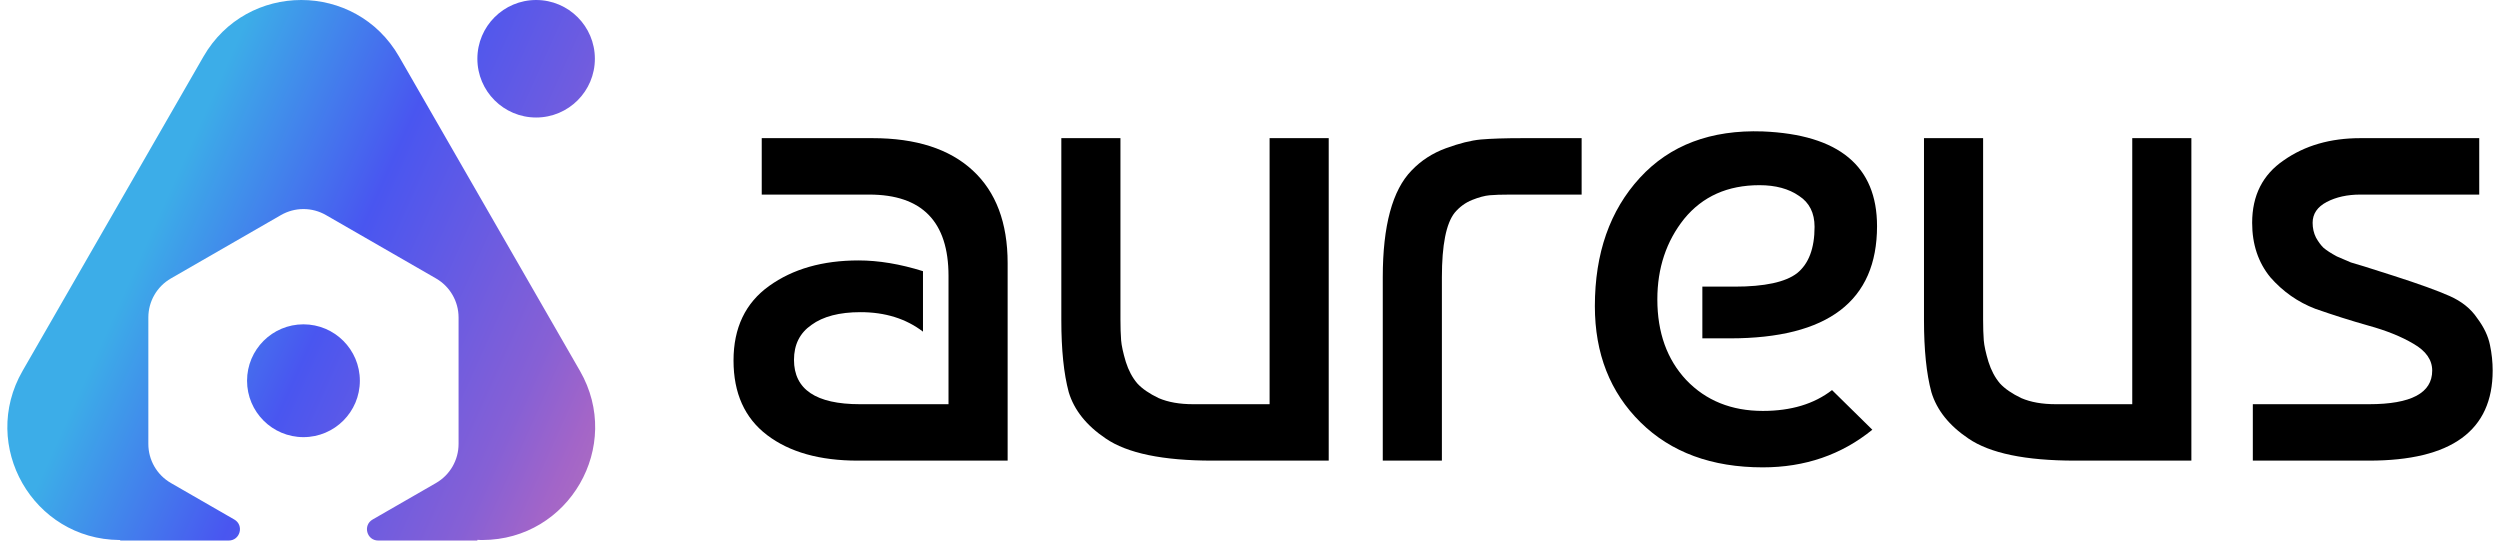
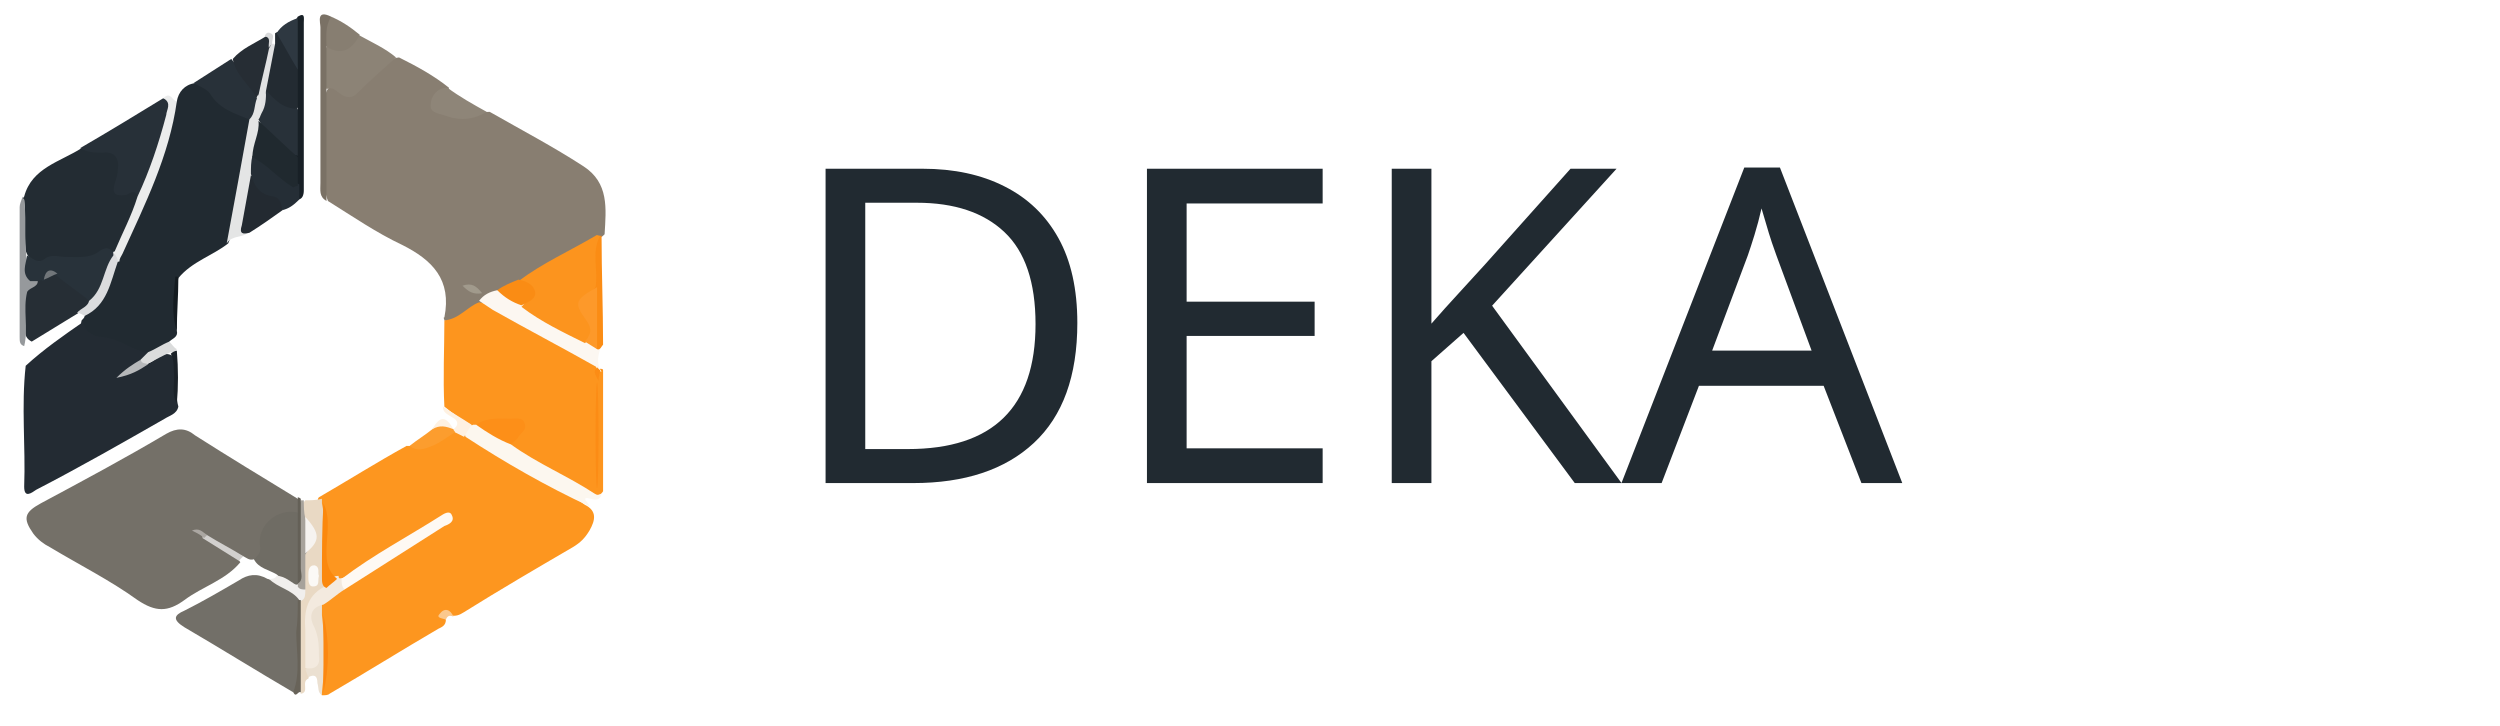
- <svg xmlns="http://www.w3.org/2000/svg" width="222" height="48" viewBox="0 0 222 48" fill="none">
-   <path d="M220.156 12.268V17.279H209.596C208.443 17.279 207.449 17.498 206.613 17.935C205.778 18.373 205.361 18.989 205.361 19.785C205.361 20.262 205.46 20.7 205.659 21.097C205.858 21.455 206.076 21.754 206.315 21.992C206.593 22.231 206.991 22.489 207.508 22.768C208.065 23.006 208.483 23.186 208.761 23.305C209.079 23.384 210.352 23.782 212.579 24.498C214.807 25.214 216.457 25.811 217.531 26.288C218.605 26.765 219.42 27.421 219.977 28.256C220.574 29.052 220.951 29.847 221.111 30.643C221.27 31.398 221.349 32.154 221.349 32.91C221.349 38.239 217.69 40.904 210.372 40.904H200.051V35.893H210.372C214.111 35.893 215.98 34.899 215.98 32.91C215.98 31.955 215.423 31.16 214.309 30.523C213.236 29.887 211.903 29.35 210.312 28.913C208.761 28.475 207.19 27.978 205.599 27.421C204.048 26.825 202.716 25.89 201.602 24.617C200.528 23.305 199.991 21.694 199.991 19.785C199.991 17.359 200.926 15.509 202.795 14.237C204.665 12.924 206.932 12.268 209.596 12.268H220.156Z" fill="black" />
-   <path d="M194.594 40.904H184.273C179.858 40.904 176.696 40.248 174.787 38.935C173.077 37.782 171.983 36.41 171.506 34.819C171.068 33.188 170.85 31.061 170.85 28.436V12.268H176.1V28.376C176.1 29.092 176.12 29.708 176.159 30.225C176.199 30.703 176.338 31.339 176.577 32.134C176.816 32.89 177.154 33.526 177.591 34.043C178.029 34.521 178.665 34.958 179.5 35.356C180.335 35.714 181.35 35.893 182.543 35.893H189.344V12.268H194.594V40.904Z" fill="black" />
-   <path d="M156.539 11.671C163.3 11.95 166.681 14.754 166.681 20.083C166.681 26.725 162.326 30.046 153.616 30.046H151.169V25.453H154.033C156.698 25.453 158.547 25.055 159.581 24.259C160.616 23.424 161.133 22.052 161.133 20.143C161.133 18.91 160.675 17.995 159.76 17.399C158.846 16.762 157.672 16.444 156.241 16.444C153.417 16.444 151.189 17.438 149.559 19.427C147.968 21.416 147.172 23.802 147.172 26.586C147.172 29.529 148.027 31.916 149.738 33.745C151.488 35.575 153.755 36.49 156.539 36.49C159.045 36.49 161.093 35.873 162.684 34.64L166.263 38.16C163.519 40.387 160.277 41.501 156.539 41.501C152.005 41.501 148.385 40.169 145.681 37.504C142.976 34.839 141.624 31.399 141.624 27.183C141.624 22.489 142.956 18.691 145.621 15.788C148.286 12.884 151.925 11.512 156.539 11.671Z" fill="black" />
-   <path d="M122.79 40.904V24.617C122.79 20.043 123.645 16.881 125.355 15.132C126.191 14.257 127.205 13.6 128.398 13.163C129.591 12.725 130.625 12.467 131.5 12.387C132.415 12.308 133.648 12.268 135.199 12.268H140.449V17.279H134.125C133.33 17.279 132.713 17.299 132.276 17.339C131.838 17.379 131.321 17.518 130.725 17.756C130.128 17.995 129.611 18.373 129.174 18.89C128.418 19.845 128.04 21.754 128.04 24.617V40.904H122.79Z" fill="black" />
-   <path d="M117.99 40.904H107.669C103.255 40.904 100.093 40.248 98.184 38.935C96.473 37.782 95.38 36.41 94.902 34.819C94.465 33.188 94.246 31.061 94.246 28.436V12.268H99.496V28.376C99.496 29.092 99.516 29.708 99.556 30.225C99.596 30.703 99.735 31.339 99.973 32.134C100.212 32.89 100.55 33.526 100.988 34.043C101.425 34.521 102.061 34.958 102.897 35.356C103.732 35.714 104.746 35.893 105.939 35.893H112.74V12.268H117.99V40.904Z" fill="black" />
-   <path d="M81.961 24.08V29.45C80.449 28.296 78.6 27.72 76.412 27.72C74.543 27.72 73.091 28.097 72.057 28.853C71.023 29.569 70.506 30.603 70.506 31.955C70.506 34.58 72.455 35.893 76.353 35.893H84.228V24.498C84.228 19.686 81.881 17.279 77.188 17.279H67.642V12.268H77.486C81.344 12.268 84.307 13.222 86.375 15.132C88.444 17.041 89.478 19.785 89.478 23.364V40.904H76.174C72.793 40.904 70.108 40.149 68.12 38.637C66.131 37.126 65.137 34.918 65.137 32.015C65.137 29.112 66.191 26.904 68.299 25.393C70.407 23.881 73.052 23.126 76.233 23.126C78.023 23.126 79.932 23.444 81.961 24.08Z" fill="black" />
-   <path d="M52.825 5.217C52.825 8.099 50.489 10.435 47.608 10.435C44.726 10.435 42.391 8.099 42.391 5.217C42.391 2.336 44.726 0 47.608 0C50.489 0 52.825 2.336 52.825 5.217Z" fill="url(#paint0_linear_76_9)" />
-   <path d="M42.796 47.953L42.819 47.953L42.843 47.953C50.535 47.935 55.341 39.61 51.502 32.938L35.434 5.02C31.581 -1.673 21.922 -1.673 18.069 5.021L2.002 32.938C-1.827 39.59 2.94 47.886 10.591 47.952L10.675 47.953L10.669 48H20.307C21.331 48 21.693 46.644 20.806 46.133L15.177 42.892C13.937 42.178 13.173 40.857 13.173 39.426V28.192C13.173 26.761 13.937 25.439 15.177 24.725L24.951 19.097C26.187 18.386 27.707 18.386 28.943 19.097L38.717 24.725C39.957 25.439 40.721 26.761 40.721 28.192V39.426C40.721 40.857 39.957 42.178 38.717 42.892L33.088 46.133C32.201 46.644 32.563 48 33.587 48H42.391L42.387 47.937C42.482 47.943 42.564 47.946 42.63 47.949C42.709 47.952 42.766 47.952 42.796 47.953Z" fill="url(#paint1_linear_76_9)" />
-   <path d="M26.946 38.818C29.712 38.818 31.955 36.575 31.955 33.809C31.955 31.043 29.712 28.8 26.946 28.8C24.18 28.8 21.938 31.043 21.938 33.809C21.938 36.575 24.18 38.818 26.946 38.818Z" fill="url(#paint2_linear_76_9)" />
-   <defs>
-     <linearGradient id="paint0_linear_76_9" x1="67.501" y1="46" x2="13.001" y2="21.5" gradientUnits="userSpaceOnUse">
-       <stop stop-color="#CF8EA3" />
-       <stop offset="0.295" stop-color="#A365C8" />
-       <stop offset="0.397" stop-color="#8660D5" />
-       <stop offset="0.716" stop-color="#4956F0" />
-       <stop offset="1" stop-color="#3CADE8" />
-     </linearGradient>
-     <linearGradient id="paint1_linear_76_9" x1="67.501" y1="46" x2="13.001" y2="21.5" gradientUnits="userSpaceOnUse">
-       <stop stop-color="#CF8EA3" />
-       <stop offset="0.295" stop-color="#A365C8" />
-       <stop offset="0.397" stop-color="#8660D5" />
-       <stop offset="0.716" stop-color="#4956F0" />
-       <stop offset="1" stop-color="#3CADE8" />
-     </linearGradient>
-     <linearGradient id="paint2_linear_76_9" x1="67.501" y1="46" x2="13.001" y2="21.5" gradientUnits="userSpaceOnUse">
-       <stop stop-color="#CF8EA3" />
-       <stop offset="0.295" stop-color="#A365C8" />
-       <stop offset="0.397" stop-color="#8660D5" />
-       <stop offset="0.716" stop-color="#4956F0" />
-       <stop offset="1" stop-color="#3CADE8" />
-     </linearGradient>
-   </defs>
+ <svg xmlns="http://www.w3.org/2000/svg" version="1.1" id="Layer_1" x="0px" y="0px" viewBox="0 0 165.4 48" style="enable-background:new 0 0 165.4 48;" xml:space="preserve">
+   <style type="text/css">
+ 	.st0{fill:#887E71;}
+ 	.st1{fill:#FD961F;}
+ 	.st2{fill:#747068;}
+ 	.st3{fill:#212A31;}
+ 	.st4{fill:#FD951E;}
+ 	.st5{fill:#232B33;}
+ 	.st6{fill:#232C33;}
+ 	.st7{fill:#726F68;}
+ 	.st8{fill:#273038;}
+ 	.st9{fill:#8C8376;}
+ 	.st10{fill:#262E35;}
+ 	.st11{fill:#FCF7EF;}
+ 	.st12{fill:#6F6C64;}
+ 	.st13{fill:#FCF7F1;}
+ 	.st14{fill:#283139;}
+ 	.st15{fill:#EBECEC;}
+ 	.st16{fill:#E9D9C4;}
+ 	.st17{fill:#232B32;}
+ 	.st18{fill:#182026;}
+ 	.st19{fill:#7A7165;}
+ 	.st20{fill:#E4E5E5;}
+ 	.st21{fill:#262D34;}
+ 	.st22{fill:#232A31;}
+ 	.st23{fill:#252E36;}
+ 	.st24{fill:#8E8578;}
+ 	.st25{fill:#FB8C14;}
+ 	.st26{fill:#877E71;}
+ 	.st27{fill:#DBDCDE;}
+ 	.st28{fill:#96999C;}
+ 	.st29{fill:#EBE0D1;}
+ 	.st30{fill:#2E3841;}
+ 	.st31{fill:#FC9D2E;}
+ 	.st32{fill:#E1E2E3;}
+ 	.st33{fill:#F1EFED;}
+ 	.st34{fill:#DBDCDC;}
+ 	.st35{fill:#686359;}
+ 	.st36{fill:#A7A29B;}
+ 	.st37{fill:#646057;}
+ 	.st38{fill:#FEF1E2;}
+ 	.st39{fill:#D2D0CE;}
+ 	.st40{fill:#1B2228;}
+ 	.st41{fill:#141B20;}
+ 	.st42{fill:#FBC88D;}
+ 	.st43{fill:#D9DADB;}
+ 	.st44{fill:#FC941E;}
+ 	.st45{fill:#FA8C14;}
+ 	.st46{fill:#A19A8C;}
+ 	.st47{fill:#FEF9F3;}
+ 	.st48{fill:#F3EADF;}
+ 	.st49{fill:#FB880D;}
+ 	.st50{fill:#FB8711;}
+ 	.st51{fill:#ABA7A2;}
+ 	.st52{fill:#FD8F18;}
+ 	.st53{fill:#FC8C15;}
+ 	.st54{fill:#B6B8BA;}
+ 	.st55{fill:#28323A;}
+ 	.st56{fill:#71767A;}
+ 	.st57{fill:#FD992A;}
+ 	.st58{fill:#F6F3F0;}
+ 	.st59{fill:#FBF9F6;}
+ 	.st60{fill:#20292F;}
+ 	.st61{fill:#FDFDFD;}
+ 	.st62{font-family:'Ethnocentric-Regular';}
+ 	.st63{font-size:29.127px;}
+ </style>
+   <g>
+     <g>
+       <path class="st0" d="M29.4,21.2c0-0.1-0.1-0.2,0-0.2c0.5-2.5-0.8-3.8-2.8-4.8c-1.7-0.8-3.3-1.9-4.9-2.9c-0.4-1-0.2-2.1-0.2-3.2    c0-1.2,0-2.5,0-3.7c0.1-0.6,0.4-0.9,1-0.6c0.7,0.3,1,0,1.6-0.3c0.8-0.5,1.2-1.6,2.3-1.7c1.2,0.6,2.3,1.2,3.3,2    c0,0.2-0.1,0.3-0.2,0.4c-0.6,0.7-0.5,0.9,0.3,1.2c0.9,0.3,1.7,0,2.6,0c2.1,1.2,4.2,2.3,6.2,3.6c1.7,1.1,1.5,2.8,1.4,4.5    c-0.1,0.1-0.2,0.2-0.3,0.2c-1.7,0.9-3.4,1.9-5.1,2.9c-0.5,0.3-1,0.5-1.5,0.7c-0.4,0.2-0.8,0.5-1.2,0.8    C31,20.5,30.5,21.6,29.4,21.2z" />
+       <path class="st1" d="M29.5,41c0,0.4-0.3,0.5-0.5,0.6c-2.4,1.4-4.8,2.9-7.2,4.3C21.7,46,21.5,46,21.3,46c-0.1-0.1-0.1-0.3,0-0.4    c-0.1-1.6,0-3.2-0.2-4.8c-0.1-0.3-0.1-0.5,0-0.8c0.3-0.7,1-0.9,1.5-1.3c2.2-1.5,4.5-2.7,6.5-4.3c-1.9,1-3.7,2.2-5.6,3.4    c-0.4,0.2-0.7,0.5-1.2,0.5c-0.1,0-0.2-0.1-0.4-0.1c-0.7-0.3-0.8-0.9-0.8-1.6c0-1.1,0.1-2.2-0.1-3.3c0-0.1,0-0.3,0.1-0.4    c1.9-1.1,3.8-2.3,5.8-3.4c1.2,0.1,1.9-0.9,2.9-1.1c0.3,0,0.6,0,0.8,0.2c2.6,1.7,5.5,2.9,8.1,4.8c0.8,0.4,0.7,1,0.3,1.7    c-0.3,0.5-0.6,0.8-1.1,1.1c-2.4,1.4-4.8,2.8-7.2,4.3c-0.3,0.2-0.6,0.3-0.9,0.2c-0.2-0.1-0.3-0.2-0.5-0.1    C29.4,40.7,29.4,40.8,29.5,41z" />
+       <path class="st2" d="M16.8,37c-0.3,0.1-0.5-0.1-0.7-0.2c-0.9-0.2-1.6-0.8-2.4-1.2c-0.1,0-0.1-0.1-0.1-0.1c0,0.1,0,0.1,0.1,0.2    c0.7,0.6,1.7,0.7,2.2,1.5c-1,1.2-2.5,1.6-3.7,2.5c-1.1,0.8-1.9,0.8-3.1,0c-1.8-1.3-3.8-2.3-5.8-3.5c-0.4-0.2-0.8-0.5-1.1-0.9    c-0.7-1-0.6-1.4,0.5-2c2.8-1.5,5.6-3,8.3-4.6c0.7-0.4,1.3-0.4,1.9,0.1c2.2,1.4,4.5,2.8,6.8,4.2c0.2,0.3,0.3,0.6,0.2,0.9    c-0.2,0.4-0.6,0.3-0.9,0.4c-0.8,0.5-1.7,0.8-1.5,2C17.5,36.7,17.3,37,16.8,37z" />
+       <path class="st3" d="M11.7,6.7c0.1-0.6,0.5-1.1,1.2-1.2c0.7-0.2,1.2,0.3,1.5,0.7c0.4,0.7,1.2,0.9,1.8,1.4c0.2,0.1,0.7,0,0.7,0.5    c-0.6,2.6-0.7,5.4-1.8,8c-1,0.8-2.4,1.2-3.3,2.3c-0.3,1.2-0.2,2.3-0.1,3.5c0.1,0.4-0.3,0.5-0.5,0.7c-0.4,0.5-0.9,0.9-1.5,0.9    c-1.2-0.2-2.3-0.8-3.5-1.2c-0.4-0.1-1-0.4-0.8-1.1c0.1-0.1,0.2-0.2,0.2-0.3c0.9-1.1,1.6-2.4,1.9-3.8c1.3-2.6,2.4-5.3,3.3-8.1    C11.2,8.3,11.2,7.4,11.7,6.7z" />
+       <path class="st4" d="M29.4,21.2c1-0.1,1.5-0.9,2.3-1.2c1.4,0.2,2.5,1.2,3.7,1.8c1.4,0.7,2.8,1.3,4,2.3c0.1,0.1,0,0.3,0.1,0.4    c0,0.1,0,0.2,0,0.2c0.1,0,0.1-0.2,0.2-0.3c0.1,0,0.2,0,0.2,0.1c0,2.7,0,5.4,0,8c-0.3,0.5-0.7,0.1-0.9,0c-1.6-0.7-3.2-1.6-4.7-2.5    c-0.2-0.1-0.4-0.3-0.5-0.6c-0.1-0.5,0.7-0.9,0.4-1.3c-0.4-0.5-1.1-0.2-1.7-0.1c-0.3,0-0.6,0.2-0.9,0.2c-0.1,0-0.2,0-0.3,0    c-0.7-0.4-1.3-0.8-1.9-1.3C29.3,25,29.4,23.1,29.4,21.2z" />
+       <path class="st5" d="M5.5,21.3c0.1,0.7,0.8,1,1.3,1c1.1,0.1,2,0.9,3.1,1.1c0.1,0.3-0.2,0.5-0.4,0.7s-0.4,0.3-1,0.5    c0.7-0.2,1-0.4,1.4-0.6c0.5-0.2,0.9-0.9,1.6-0.4c0.4,1.1,0,2.2,0.3,3.3c-0.1,0.5-0.6,0.6-0.9,0.8c-2.8,1.6-5.6,3.2-8.5,4.7    c-0.3,0.2-0.8,0.6-0.8-0.2c0.1-2.7-0.2-5.3,0.1-8c0.3,1.1,0.1,2.2,0.1,3.3c-0.1-1.1,0.2-2.2-0.1-3.3C2.9,23.1,4.2,22.2,5.5,21.3z" />
+       <path class="st6" d="M1.6,13c0.5-1.9,2.4-2.3,3.8-3.2c0.4-0.1,0.9-0.1,1.3,0c1.2,0.1,1.6,0.5,1.4,1.7c-0.1,0.7-0.2,1.2,0.8,1    c0.3-0.1,0.4,0.3,0.4,0.5c-0.3,1.3-0.8,2.6-1.6,3.6c-1.5,0.5-3.1,0.5-4.7,0.7c-0.7,0.1-1.1-0.1-1.3-0.7c-0.1-1.1,0-2.2-0.1-3.4    C1.5,13.2,1.5,13.1,1.6,13z" />
+       <path class="st7" d="M19.4,45.8c-2.4-1.4-4.8-2.9-7.2-4.3c-0.8-0.5-0.7-0.8,0-1.1c1.2-0.6,2.4-1.3,3.6-2c0.6-0.4,1.2-0.5,1.9-0.1    c1,0.3,2,0.5,2.3,1.7c0.1,1.4,0.1,2.8,0,4.2C20,44.8,20.1,45.4,19.4,45.8z" />
+       <path class="st8" d="M9.1,13c-0.2-0.6-0.6-0.1-0.8-0.1c-0.7,0.1-0.9-0.1-0.7-0.8c0.1-0.3,0.2-0.6,0.2-0.9c0.1-0.7-0.2-1.2-1-1.1    c-0.5,0-1,0-1.5-0.3C7.2,8.7,9,7.6,10.8,6.5c0.6,0,0.6,0.5,0.5,0.9c-0.3,1.9-1,3.7-1.8,5.4C9.4,13,9.3,13,9.1,13z" />
+       <path class="st9" d="M26.2,3.8c-0.9,0.8-1.8,1.6-2.6,2.4c-0.3,0.3-0.7,0.3-1.1,0C22.2,6,22,5.7,21.6,5.9c-0.3-0.9,0-1.7-0.2-2.6    c0.6-0.7,1.7-0.4,2.3-1C24.6,2.8,25.5,3.2,26.2,3.8z" />
+       <path class="st10" d="M5.2,20.7c-1,0.6-2.1,1.3-3.1,1.9c-0.6-0.3-0.4-0.8-0.5-1.3c0-0.6,0-1.2,0-1.8c0-0.5,0.4-0.8,0.8-1    c0.1-0.1,0.2-0.1,0.3-0.2c0.4-0.1,0.7-0.4,1.1-0.4c0.9,0.5,1.7,1,2.2,1.9C6.2,20.4,5.7,20.6,5.2,20.7z" />
+       <path class="st11" d="M31.3,28.1c0.1,0,0.2,0,0.2,0c0.9,0.1,1.7,0.6,2.3,1.3c1.8,1.3,3.8,2.1,5.6,3.3c0.1,0.1,0.3,0,0.4,0    c-0.1,0.4-0.4,0.4-0.7,0.3c-0.8-0.2-0.1,0.3-0.1,0.5c-2.8-1.3-5.6-2.9-8.2-4.6C30.6,28.4,30.9,28.3,31.3,28.1z" />
+       <path class="st12" d="M16.8,37c0.2-0.2,0.5-0.4,0.4-0.9c-0.2-1.3,1.1-2.5,2.5-2.2c0.6,0.9,0.2,1.9,0.3,2.8c0,0.5,0,1,0,1.5    c0,0.1-0.1,0.3-0.1,0.4c-0.7,0.3-1.1-0.2-1.6-0.6C17.8,37.7,17.1,37.6,16.8,37z" />
+       <path class="st13" d="M39.5,24.3c-2.3-1.3-4.6-2.5-6.9-3.8c-0.3-0.2-0.6-0.4-0.9-0.6c0.3-0.4,0.7-0.6,1.2-0.7    c0.7,0,1.2,0.6,1.8,0.8c1.3,0.8,2.7,1.5,4,2.3c0.2,0.1,0.4,0.3,0.6,0.4c0.2,0,0.4,0,0.5,0.1c-0.2,0.6-0.4,1.2,0,1.8    c-0.1,0-0.1-0.1-0.2-0.1C39.6,24.5,39.5,24.4,39.5,24.3z" />
+       <path class="st14" d="M16.5,7.9c-1-0.4-2-0.7-2.6-1.7c-0.2-0.3-0.7-0.5-1.1-0.7c0.8-0.5,1.7-1.1,2.5-1.6c0.7,0.9,1.6,1.6,1.9,2.7    C17.1,7.1,17.3,7.8,16.5,7.9z" />
+       <path class="st15" d="M9.1,13c0.8-1.7,1.4-3.5,1.9-5.4c0-0.3,0.4-0.8-0.2-1.1c0.5-0.5,0.6,0.2,0.9,0.2c-0.5,3.6-2.1,6.8-3.6,10.1    C8,17,7.9,17.1,7.9,17.3c-0.3,0.1-0.4-0.2-0.4-0.4c0-0.1,0.1-0.2,0.1-0.3C8.1,15.4,8.7,14.3,9.1,13z" />
+       <path class="st16" d="M21.3,33c0,0.1,0,0.2,0,0.3c0.2,0.9,0.1,1.8,0.1,2.7s0,1.8,0.3,2.7v0.1c-1.7,1.5-1.2,3.4-1.2,5.3    c0,0.3,0,0.5-0.1,0.8c-0.5,0.2,0.1,0.9-0.5,1c-0.3-1.9,0-3.9-0.1-5.8c0.1-0.3,0-0.7,0.1-1c0.1-0.7,0-1.4,0.1-2.2    c0.8-0.9,0.7-1.8,0-2.7c0-0.4-0.1-0.8,0.2-1.1C20.5,33.1,20.9,33.1,21.3,33z" />
+       <path class="st17" d="M18.2,2.9c0-0.2,0-0.5,0-0.7c0.3-0.2,0.5-0.1,0.6,0.1c0.3,0.8,0.9,1.5,1,2.3c0,0.8,0,1.6,0,2.3    c-0.1,0.4-0.5,0.7-0.8,0.5c-0.6-0.5-1.7-0.5-1.8-1.5C17.5,4.9,17.5,3.8,18.2,2.9z" />
+       <path class="st18" d="M19.7,7.2c0-0.9,0-1.8,0-2.7c-0.2-1.1-0.7-2.3,0-3.4c0.5-0.3,0.4,0.1,0.4,0.4c0,3.7,0,7.4,0,11.1    c0,0.3-0.1,0.6-0.4,0.6c-0.3-0.3-0.3-0.7-0.4-1c0-0.7,0-1.3,0-2C19.4,9.3,19.1,8.2,19.7,7.2z" />
+       <path class="st19" d="M21.6,3.1c0,1,0,1.9,0,2.9c0,2.4,0,4.9,0,7.3c-0.5-0.3-0.4-0.7-0.4-1.2c0-3.4,0-6.9,0-10.3    c0-0.3-0.3-1.2,0.7-0.7C22,1.9,22,2.5,21.6,3.1z" />
+       <path class="st20" d="M16.5,7.9C16.9,7.5,16.8,7,17,6.5c-0.1-0.1,0-0.2,0.1-0.3c0.5,0.3,0.4,0.7,0.4,1.2c0,0.2-0.1,0.5-0.2,0.7    c-0.1,0.8-0.4,1.5-0.5,2.3c0,0.4,0,0.7,0,1.1c-0.1,1.3-0.7,2.5-0.3,3.8c-0.4,0.5-1.1,0.2-1.5,0.8C15.5,13.4,16,10.7,16.5,7.9z" />
+       <path class="st21" d="M17.1,6.3C17,6.3,17,6.4,17,6.5c-0.5-0.9-1.4-1.5-1.6-2.6c0.6-0.7,1.4-1,2.2-1.5c0.5,0,0.3,0.5,0.4,0.8    C17.7,4.2,17.7,5.3,17.1,6.3z" />
+       <path class="st22" d="M16.5,15.4c-0.4,0.1-0.7,0.1-0.5-0.5c0.2-1.1,0.4-2.2,0.6-3.3c0.6,0.5,1.1,1.2,1.9,1.4    c0.4,0.1,0.4,0.5,0.2,0.9C18,14.4,17.3,14.9,16.5,15.4z" />
+       <path class="st23" d="M18.7,13.9c-0.1-0.3-0.1-0.8-0.6-0.9c-0.9-0.1-1.3-0.7-1.5-1.5c0-0.4,0-0.8,0.1-1.2c0.8-0.1,1.3,0.4,1.8,0.9    c0.4,0.4,0.8,0.8,1.3,1c0,0.3,0,0.7,0,1C19.4,13.6,19.1,13.8,18.7,13.9z" />
+       <path class="st24" d="M32.2,7.4c-0.8,0.5-1.7,0.6-2.6,0.3c-0.5-0.2-1.2-0.2-1.1-0.8c0-0.5,0.4-1.1,1.1-1.1    C30.4,6.4,31.3,6.9,32.2,7.4z" />
+       <path class="st25" d="M39.9,22.8c-0.1,0.1-0.2,0.4-0.4,0.3c-0.6-1.3-0.3-2.7-0.4-4.1c0-0.8,0-1.5,0-2.3c0-0.4,0-1,0.6-1.1h0.1    C39.8,18,39.9,20.4,39.9,22.8z" />
+       <path class="st26" d="M21.6,3.1c0-0.7-0.1-1.3,0.3-2c0.7,0.3,1.3,0.7,1.9,1.2C23.3,3.3,22.6,3.7,21.6,3.1z" />
+       <path class="st27" d="M7.6,16.8c0.1,0.2,0.2,0.3,0.2,0.5c-0.5,1.4-0.7,2.9-2.2,3.6c-0.2-0.1-0.3-0.2-0.5-0.2    c0.2-0.3,0.8-0.4,0.8-0.9c0.2-0.8,0.6-1.5,0.9-2.3C7,17.2,7.2,16.8,7.6,16.8z" />
+       <path class="st28" d="M2.5,18.6C2.5,19,2,19,1.8,19.3c-0.3,1.2,0.1,2.4-0.2,3.6c-0.3-0.1-0.3-0.3-0.3-0.6c0-2.9,0-5.7,0-8.6    c0-0.2,0.1-0.4,0.2-0.7c0,0.1,0.1,0.2,0.1,0.3c0.2,1.5-0.1,3,0.3,4.4C2,17.9,2,18.1,2.2,18.2C2.3,18.3,2.5,18.4,2.5,18.6z" />
+       <path class="st29" d="M20.4,44.8c-0.1-0.2-0.1-0.3-0.2-0.5c0.7-0.6,0.7-1.4,0.4-2.2c-0.2-0.5-0.3-1-0.2-1.5    c0.1-0.5,0.3-0.9,0.9-0.6c0,0.2,0,0.5,0,0.7c0.2,1.7,0.2,3.4,0,5.1c0,0.1,0,0.2,0,0.2c-0.3-0.2-0.2-0.5-0.3-0.8    C21,44.7,20.8,44.6,20.4,44.8z" />
+       <path class="st30" d="M19.7,1.2c0,1.1,0,2.3,0,3.4c-0.5-0.8-0.9-1.6-1.4-2.4C18.6,1.7,19.1,1.4,19.7,1.2z" />
+       <path class="st31" d="M30.1,28.6c-0.5,0.3-1,0.7-1.5,0.9c-0.5,0.2-1,0.4-1.5,0c0.5-0.4,1-0.7,1.5-1.1c0.5-0.6,0.9-0.5,1.4,0l0,0    C30.1,28.5,30.1,28.5,30.1,28.6L30.1,28.6z" />
+       <path class="st32" d="M17.1,6.3c0.2-1,0.5-2.1,0.7-3.1c0.1-0.1,0.1-0.3,0.2-0.3s0.1,0,0.2,0C18,3.9,17.8,5,17.6,6    c-0.1,0.5,0.5,1.2-0.3,1.5C17.2,7.1,17.4,6.6,17.1,6.3z" />
+       <path class="st33" d="M20.2,39c0,0.3,0,0.6-0.2,0.7c-0.1,0.1-0.2,0.1-0.2,0c-0.5-0.7-1.4-0.8-2-1.4c0.2,0,0.4,0,0.5-0.2    c0.6,0,1,0.5,1.5,0.7C19.9,38.8,20,38.9,20.2,39z" />
+       <path class="st34" d="M9.3,23.8c0.2-0.2,0.3-0.3,0.5-0.5c0.5-0.2,0.9-0.5,1.4-0.7c0.2,0.2,0.3,0.4,0.5,0.5    c-0.1,0.1-0.2,0.3-0.4,0.2c-0.5,0.2-1,0.5-1.4,0.7C9.5,24.2,9.3,24.3,9.3,23.8z" />
+       <path class="st35" d="M19.7,39.7c0.1,0,0.2,0,0.2,0c0,2,0,4,0,6.1c-0.2-0.1-0.3,0.4-0.5,0c0.5-1.3,0.2-2.7,0.2-4    C19.7,41.1,19.7,40.4,19.7,39.7z" />
+       <path class="st36" d="M20.2,39c-0.2,0-0.4,0-0.5-0.2v-0.1c0.3-1.4,0-2.8,0.1-4.1c0-0.5-0.1-1,0.1-1.5c0.1,0,0.2,0,0.2,0    c0,0.4,0,0.8,0.1,1.2c0.3,0.8,0.5,1.6,0,2.4C20.2,37.4,20.2,38.2,20.2,39z" />
+       <path class="st37" d="M19.9,33c0,1.5,0,3.1,0,4.6c0,0.3,0.2,0.8-0.2,1c0-1.6,0-3.1,0-4.7c0-0.3,0-0.7,0-1    C19.8,32.9,19.9,33,19.9,33z" />
+       <path class="st38" d="M30.1,28.6c0-0.1-0.1-0.1-0.1-0.2c0.4-0.3,0.3-0.6-0.1-0.8c-0.3-0.2-0.6-0.3-0.6-0.7    c0.6,0.4,1.3,0.8,1.9,1.2c-0.2,0.3-0.3,0.5-0.5,0.8C30.5,28.8,30.3,28.7,30.1,28.6z" />
+       <path class="st39" d="M13.7,35.4c0.8,0.5,1.6,0.9,2.4,1.4c-0.1,0.1-0.2,0.2-0.3,0.3c-0.8-0.5-1.6-1-2.4-1.5    C13.4,35.4,13.4,35.3,13.7,35.4z" />
+       <path class="st40" d="M11.3,23.4c0.1-0.1,0.3-0.2,0.4-0.2c0.1,1.2,0.1,2.4,0,3.5c-0.4-0.7-0.1-1.4-0.2-2.1    C11.5,24.2,11.5,23.8,11.3,23.4z" />
+       <path class="st41" d="M11.7,21.9c-0.4-1.2-0.2-2.4-0.1-3.6h0.1c0,0,0.1,0,0.1,0.1C11.8,19.6,11.7,20.7,11.7,21.9z" />
+       <path class="st38" d="M30,28.4c-0.5-0.2-0.9-0.3-1.4,0C29.1,27.5,29.5,27.5,30,28.4z" />
+       <path class="st42" d="M29.5,41c-0.2-0.1-0.7-0.1-0.4-0.4c0.3-0.4,0.7-0.3,0.9,0.2C29.8,40.7,29.6,40.7,29.5,41z" />
+       <path class="st43" d="M18,2.9c-0.1,0.1-0.2,0.2-0.2,0.3c-0.1-0.3,0.2-0.7-0.3-0.8c0.1-0.2,0.2-0.3,0.4-0.2C18.2,2.3,18,2.6,18,2.9    z" />
+       <path class="st44" d="M39.7,15.6c-0.6,1.1-0.1,2.3-0.3,3.4c-0.7,0.7-1,1.4-0.3,2.4c0.4,0.6,0.3,0.7-0.4,1.3    c-1.4-0.7-2.9-1.4-4.2-2.4c0.7-0.7,0.4-1.2-0.2-1.7c1.6-1.2,3.4-2,5.1-3C39.5,15.5,39.6,15.6,39.7,15.6z" />
+       <path class="st45" d="M34.3,18.5c0.5,0.1,1,0.3,1.1,0.8s-0.5,0.7-0.9,0.9c-0.6-0.2-1.1-0.5-1.6-1C33.3,18.9,33.8,18.7,34.3,18.5z" />
+       <path class="st46" d="M31.9,19.4c-0.6,0.1-0.9-0.1-1.3-0.5C31.2,18.7,31.5,18.9,31.9,19.4z" />
+       <path class="st47" d="M22.6,38.3c2.1-1.6,4.4-2.8,6.6-4.2c0.3-0.2,0.6-0.3,0.7,0c0.2,0.4-0.2,0.6-0.5,0.7    c-2.2,1.4-4.4,2.8-6.6,4.2C22.2,38.9,22.4,38.6,22.6,38.3z" />
+       <path class="st48" d="M22.6,38.3c0,0.3,0,0.5,0.2,0.7c-0.5,0.3-0.9,0.7-1.4,1c-1,0.2-0.9,1-0.6,1.5c0.3,0.7,0.3,1.3,0.3,1.9    c0.1,0.7-0.3,0.9-0.9,0.8c0-0.8,0-1.7,0-2.5c-0.1-1.3,0.1-2.4,1.5-3c0.1-0.4,0.3-0.6,0.7-0.6C22.4,38.3,22.5,38.3,22.6,38.3z" />
+       <path class="st49" d="M22.3,38.3c-0.2,0.2-0.5,0.4-0.7,0.6c-0.3-0.1-0.3-0.4-0.3-0.7c0-1.6,0-3.3,0.1-4.9c0.5,1,0.2,2.1,0.2,3.2    C21.6,37.2,21.7,37.8,22.3,38.3z" />
+       <path class="st50" d="M21.4,45.8c0-1.7,0-3.4,0-5.1C21.8,42.4,21.8,44.1,21.4,45.8z" />
+       <path class="st51" d="M13.7,35.4c-0.1,0.1-0.1,0.1-0.2,0.2c-0.2-0.2-0.4-0.3-0.8-0.5C13.2,34.9,13.4,35.2,13.7,35.4z" />
+       <path class="st52" d="M33.8,29.4c-0.8-0.3-1.6-0.8-2.3-1.3c0.7-0.5,1.5-0.4,2.3-0.4c0.4,0,0.8-0.1,0.9,0.3    c0.2,0.4-0.2,0.6-0.4,0.9C34.2,29.1,34,29.2,33.8,29.4z" />
+       <ellipse class="st53" cx="39.5" cy="28.8" rx="0.1" ry="3.5" />
+       <path class="st53" d="M39.5,24.3c0.1,0.1,0.1,0.1,0.2,0.2c0,0.2-0.1,0.4-0.1,0.7C39.4,24.8,39.2,24.6,39.5,24.3z" />
+       <path class="st54" d="M9.3,23.8c0.1,0.3,0.3,0.2,0.5,0.3c-0.6,0.4-1.1,0.7-2.1,0.9C8.3,24.4,8.8,24.1,9.3,23.8z" />
+       <path class="st55" d="M2.5,18.6c-0.2,0-0.3,0-0.5,0c-0.6-0.5-0.3-1.1-0.2-1.7c0.4,0.2,0.7,0.6,1.2,0.2C3.4,16.8,3.9,17,4.4,17    c0.8,0,1.6,0.1,2.2-0.4c0.3-0.2,0.6-0.3,0.9,0.1c0,0.1,0,0.1,0,0.2c-0.7,0.9-0.6,2.2-1.6,3c-0.7-0.6-1.5-1.1-2.2-1.7    c-0.5-0.2-0.6,0.3-0.9,0.4C2.8,18.5,2.7,18.5,2.5,18.6z" />
+       <path class="st56" d="M2.9,18.5c0.1-0.6,0.4-0.8,0.9-0.4C3.5,18.2,3.2,18.4,2.9,18.5z" />
+       <path class="st57" d="M38.7,22.6c0.4-0.5,0.5-0.8,0.1-1.4c-0.9-1.2-0.7-1.4,0.7-2.2c0,1.4,0,2.7,0,4.1    C39.2,22.9,39,22.8,38.7,22.6z" />
+       <path class="st58" d="M20.2,36.6c0-0.8,0-1.6,0-2.4C21.2,35.3,21.2,35.8,20.2,36.6z" />
+       <path class="st59" d="M21.1,38.1c-0.1,0.3,0.1,0.7-0.4,0.7c-0.3,0-0.3-0.4-0.3-0.7s0-0.7,0.4-0.7C21.2,37.5,21,37.9,21.1,38.1z" />
+       <path class="st14" d="M17.3,7.5c0.3-0.5,0.3-1,0.3-1.5c0.6,0.6,1.1,1.2,2.1,1.2c0,1,0,2.1,0,3.1c-1.3-0.3-2-1.3-2.6-2.4    C17.2,7.8,17.2,7.7,17.3,7.5z" />
+       <path class="st60" d="M17.1,8c0.9,0.8,1.7,1.6,2.6,2.4c0,0.6,0,1.3,0,1.9c-0.1,0-0.3,0.1-0.3,0.1c-1-0.6-1.7-1.5-2.7-2    C16.7,9.5,17.2,8.8,17.1,8z" />
+       <path class="st61" d="M20.8,13" />
+     </g>
+     <text transform="matrix(1 0 0 1 51.7922 31.9602)" class="st3 st62 st63">DEKA</text>
+   </g>
</svg>
